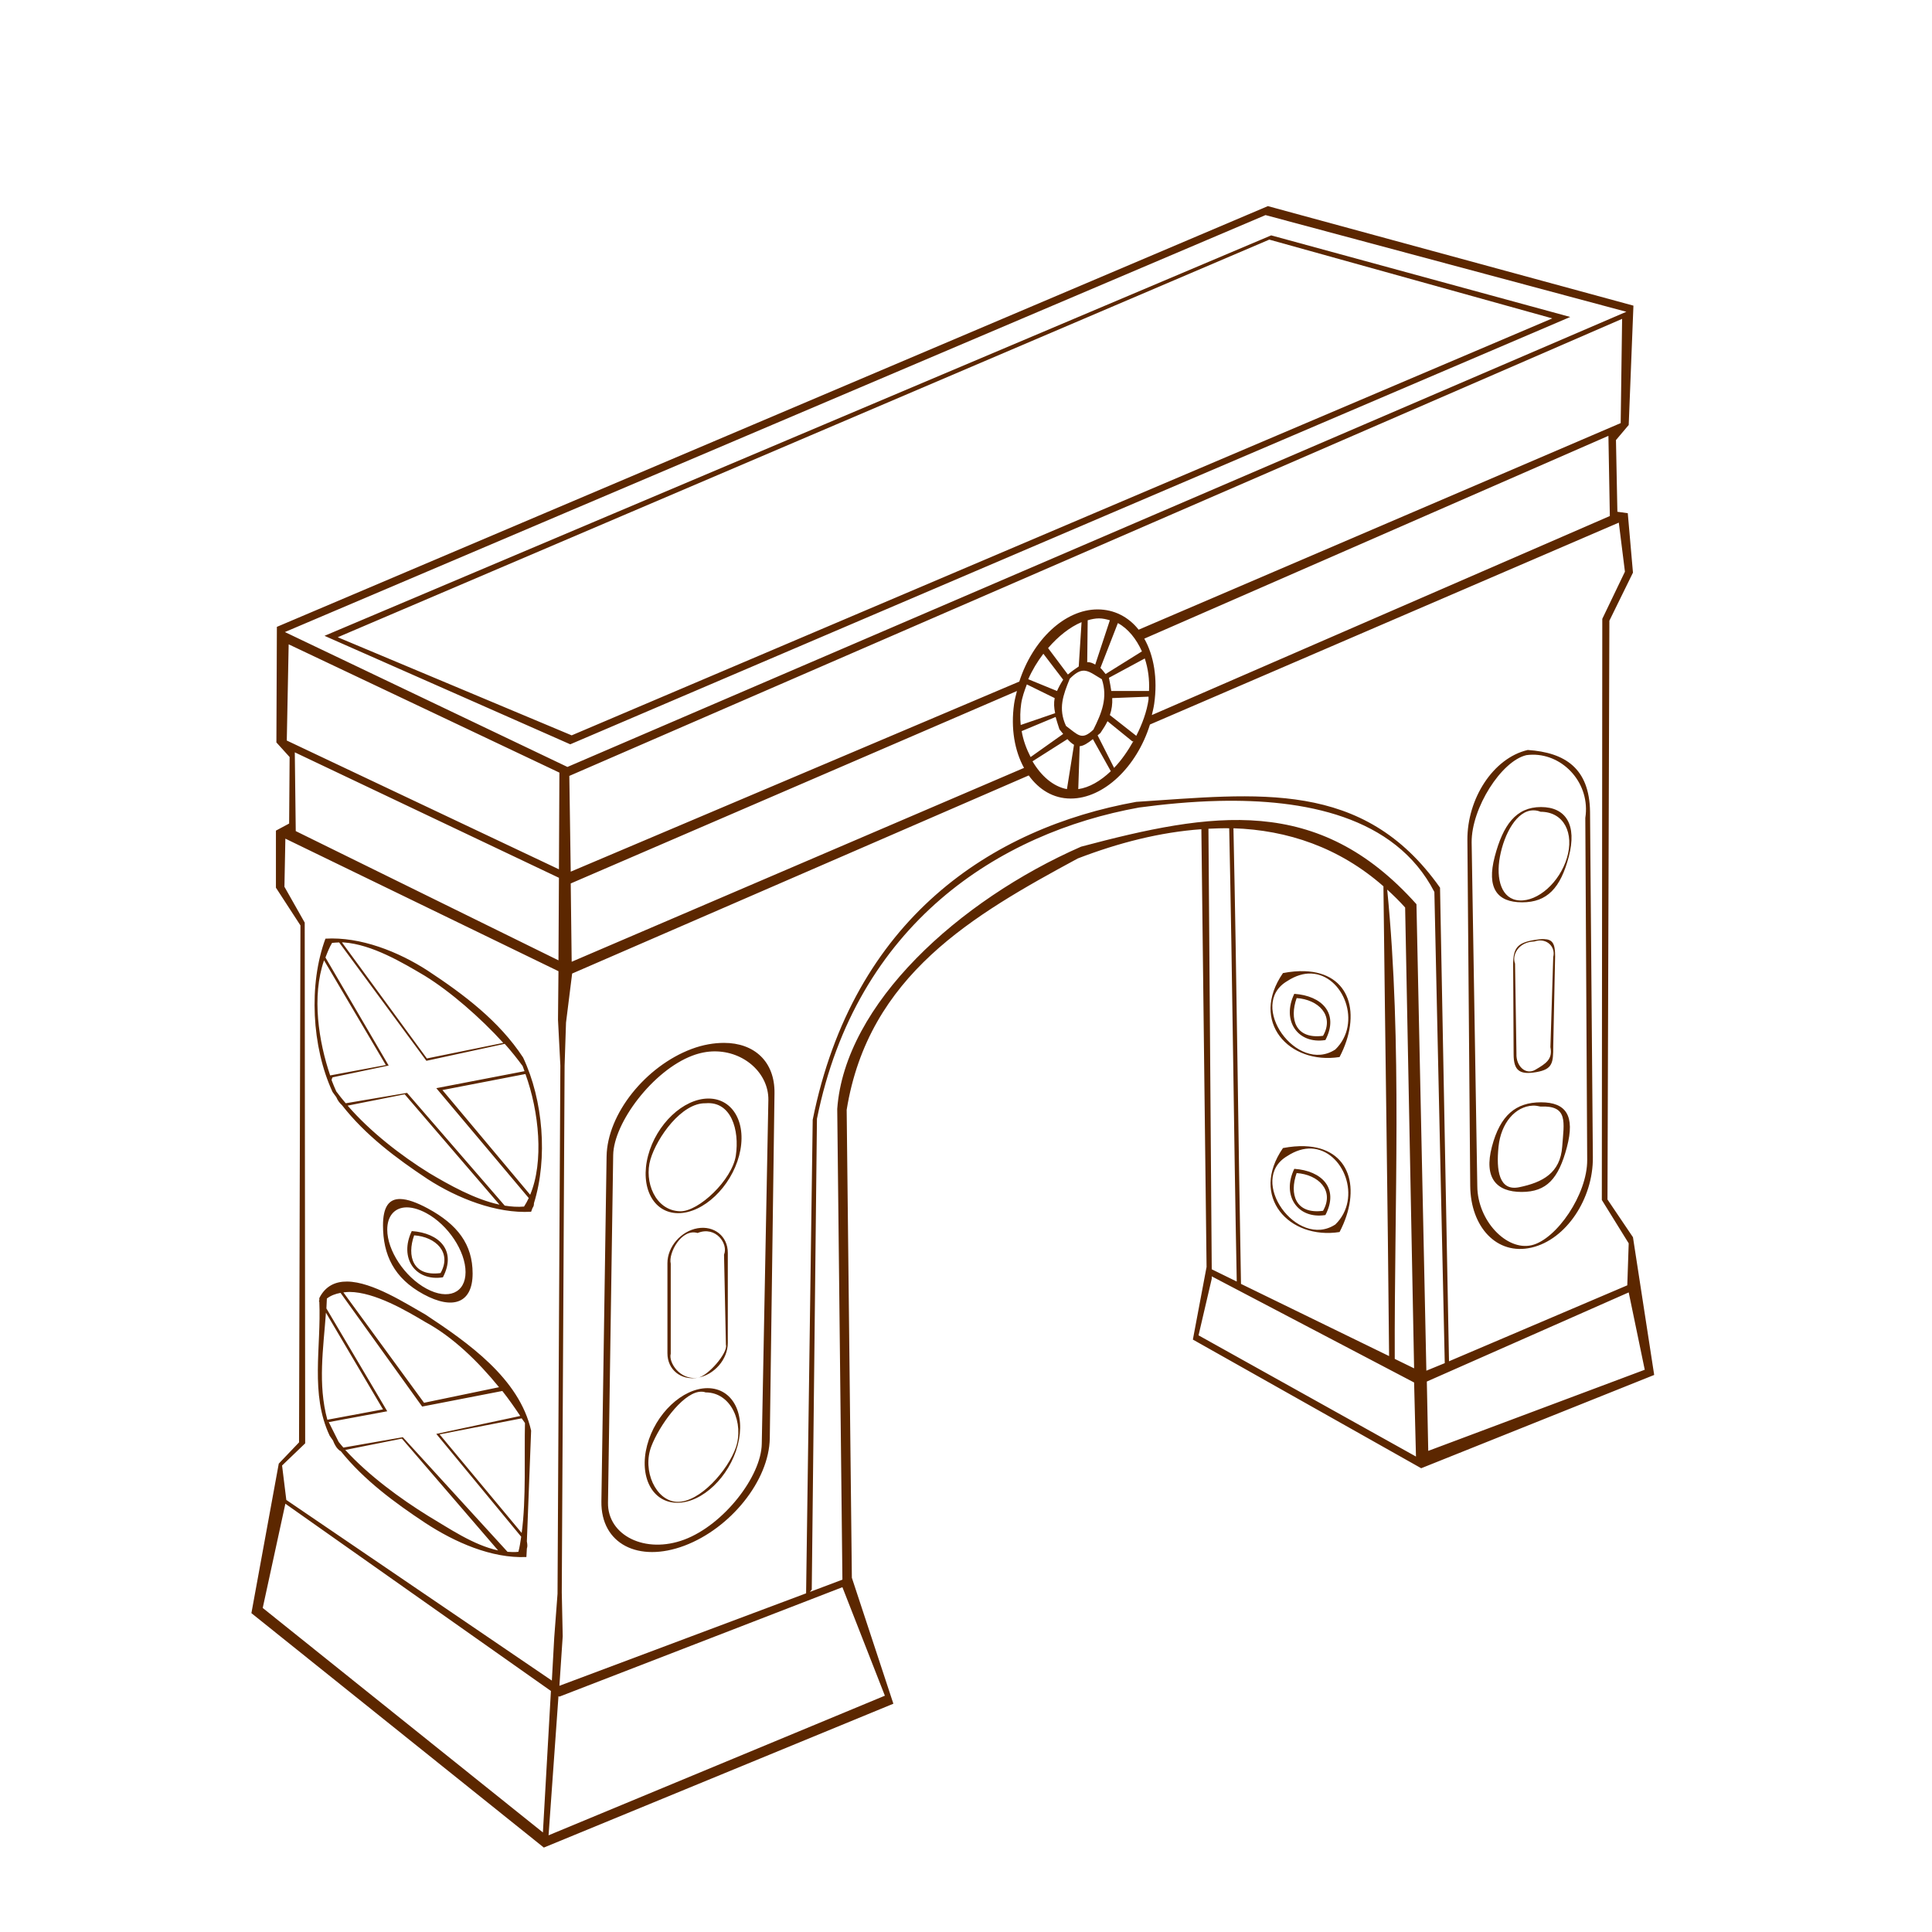
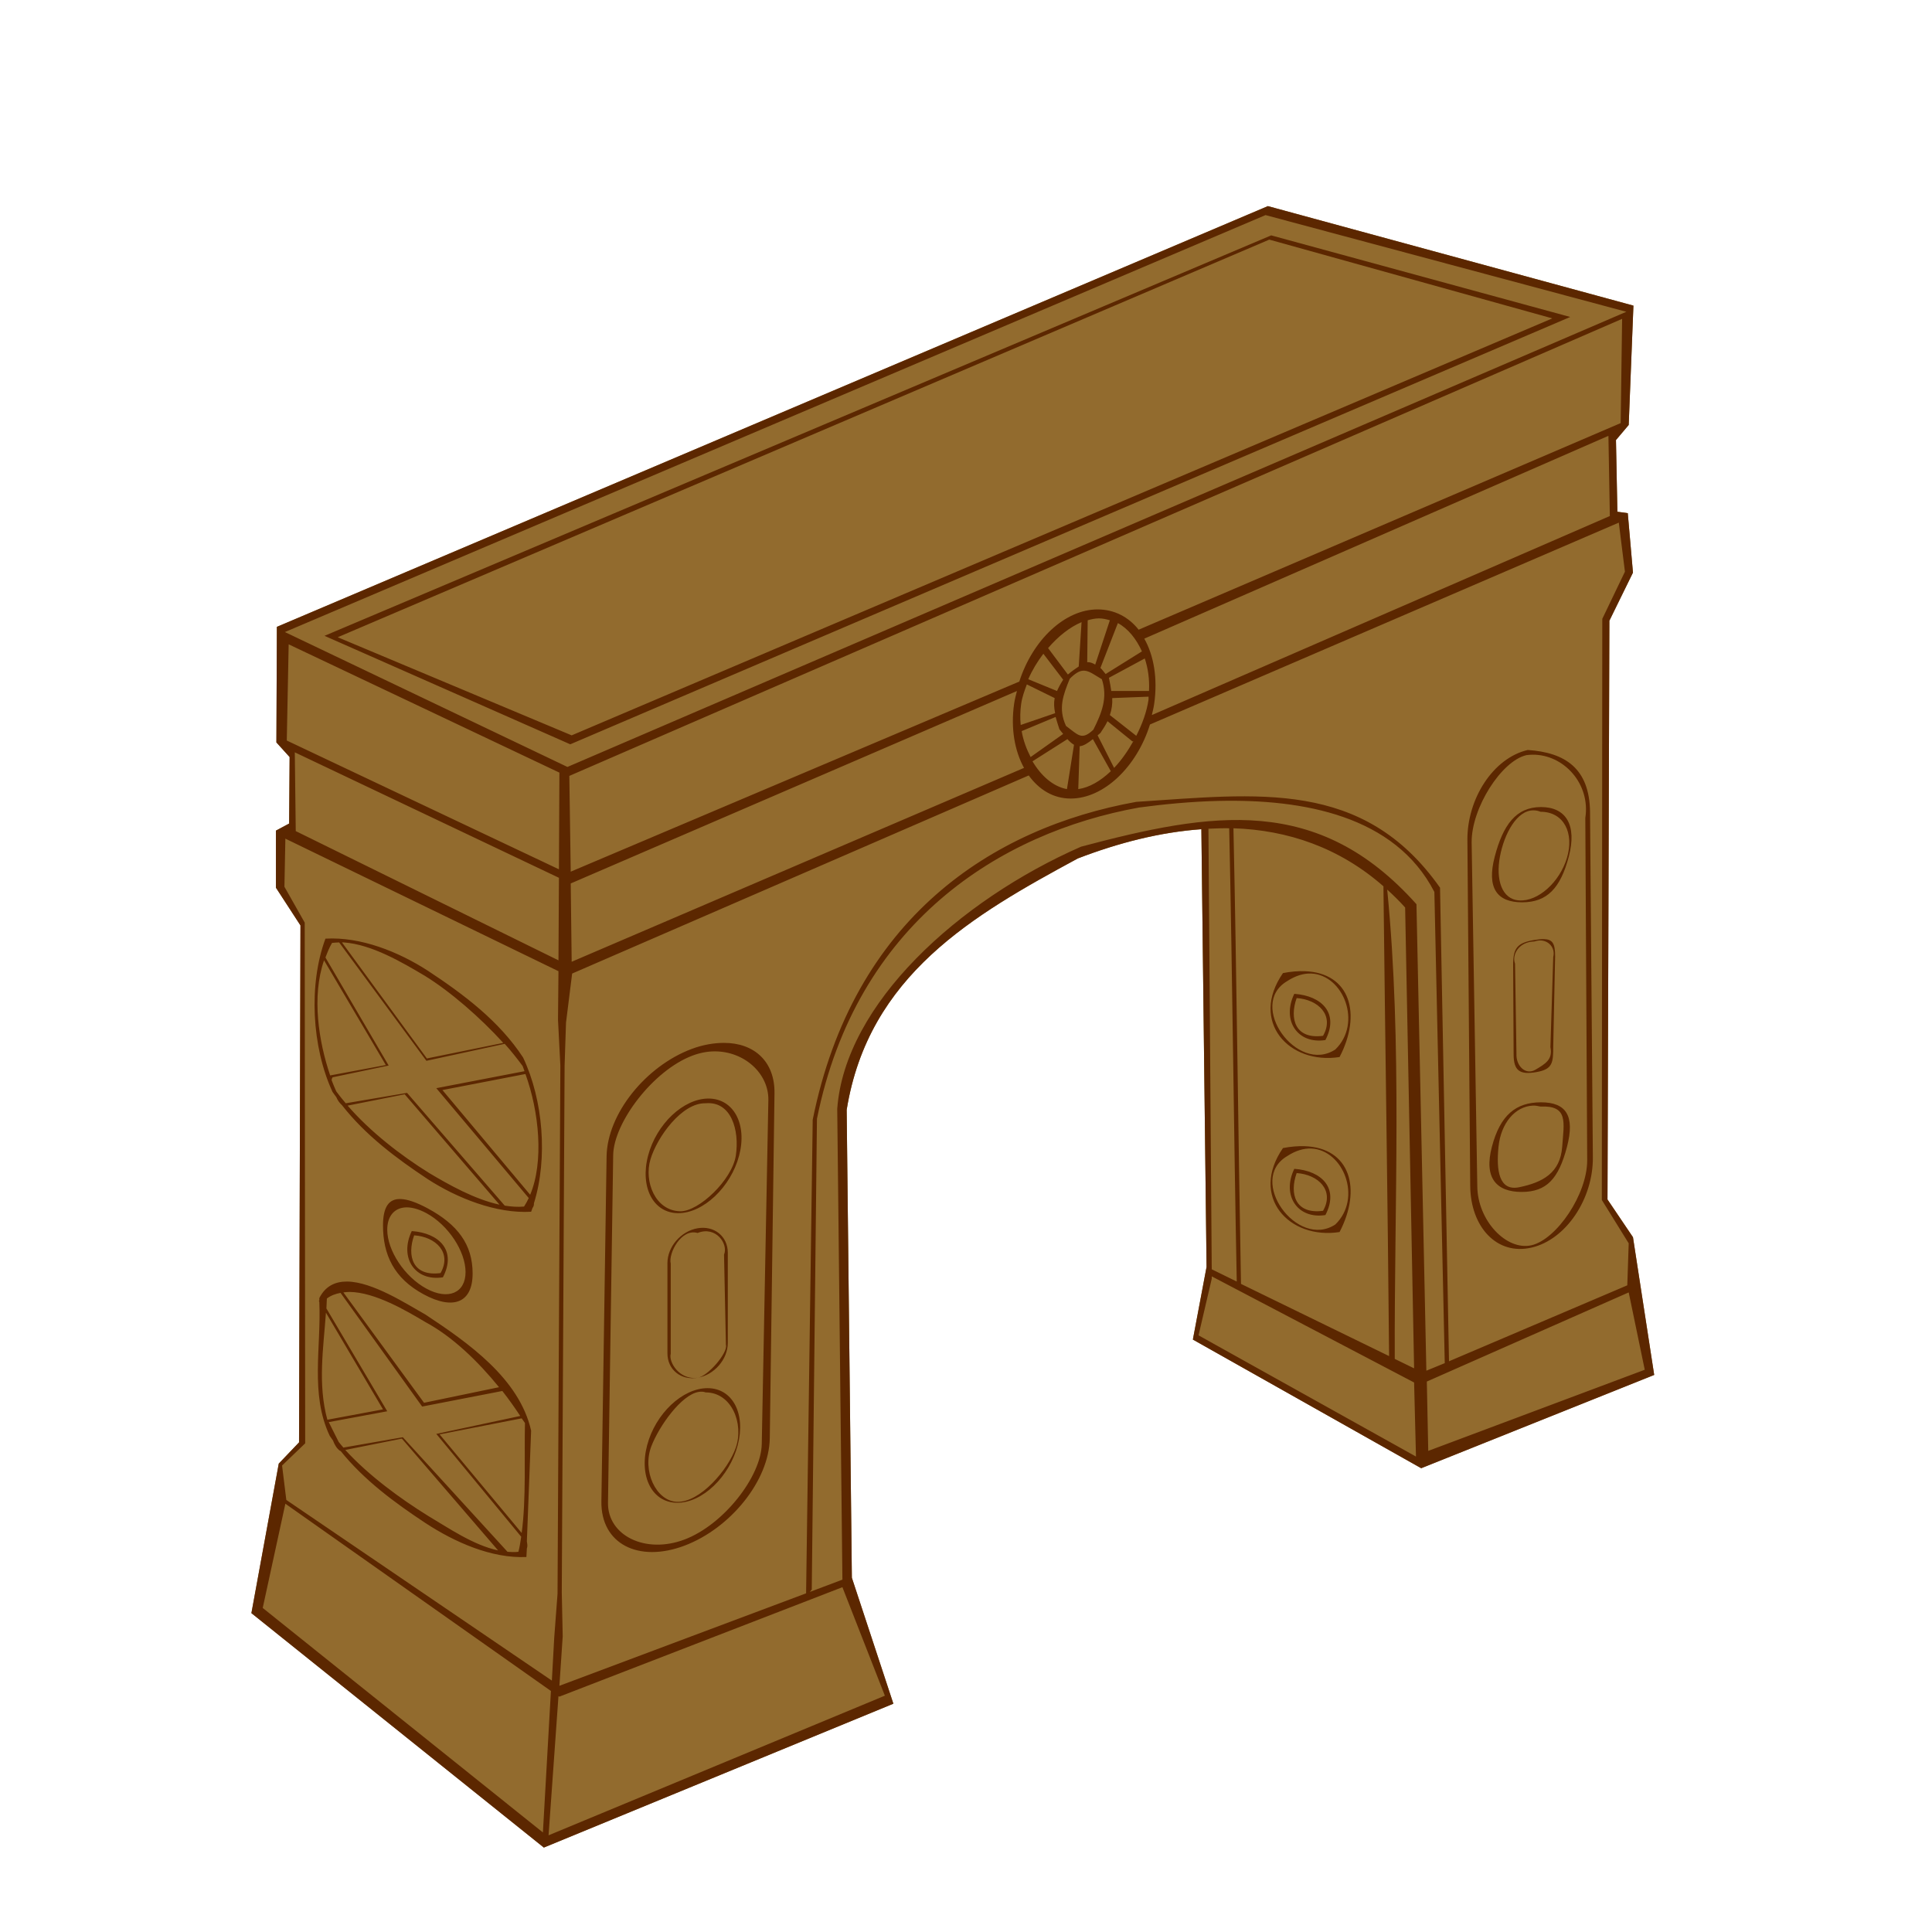
<svg xmlns="http://www.w3.org/2000/svg" xmlns:xlink="http://www.w3.org/1999/xlink" width="128" height="128" id="svg2" version="1.0">
  <defs id="defs4">
-     <filter height="1.424" y="-0.212" width="1.218" x="-0.109" id="filter2892">
-       <feGaussianBlur id="feGaussianBlur2894" stdDeviation="0.721" />
-     </filter>
    <radialGradient r="8.252" fy="222.044" fx="14.207" cy="222.044" cx="14.207" gradientTransform="scale(1.39523,0.716728)" gradientUnits="userSpaceOnUse" id="radialGradient1968" xlink:href="#linearGradient2057" />
    <linearGradient id="linearGradient2057">
      <stop style="stop-color:#000000;stop-opacity:1;" offset="0" id="stop2059" />
      <stop style="stop-color:#000000;stop-opacity:0;" offset="1" id="stop2061" />
    </linearGradient>
  </defs>
+   <g id="g1">
+     <path d="m 84,13.656 -65.656,27.875 -0.031,7.656 0.875,0.969 -0.031,4.406 -0.875,0.469 v 3.781 l 1.625,2.5 -0.094,34.25 -1.344,1.406 -1.812,9.906 19.375,15.531 23.156,-9.531 -2.75,-8.344 -0.344,-31 c 1.441,-8.922 8.369,-12.902 15.312,-16.656 2.69,-1.036 5.461,-1.744 8.188,-1.938 l 0.344,29 -0.906,4.812 15.127,8.523 15.436,-6.18 -1.406,-9.125 -1.688,-2.5 0.125,-38.344 1.562,-3.188 -0.344,-3.938 -0.688,-0.094 -0.094,-4.75 0.844,-1 0.312,-7.906 z" style="fill:#926b2e;fill-rule:evenodd;stroke-width:1px;fill-opacity:1" id="path2" />
+   </g>
  <g id="layer1">
    <path style="fill:#5c2700;fill-opacity:1;fill-rule:evenodd;stroke:none;stroke-width:1px;stroke-linecap:butt;stroke-linejoin:miter;stroke-opacity:1" d="M 84,13.656 L 18.344,41.531 L 18.312,49.188 L 19.188,50.156 L 19.156,54.562 L 18.281,55.031 L 18.281,58.812 L 19.906,61.312 L 19.812,95.562 L 18.469,96.969 L 16.656,106.875 L 36.031,122.406 L 59.188,112.875 L 56.438,104.531 L 56.094,73.531 C 57.534,64.609 64.462,60.629 71.406,56.875 C 74.096,55.839 76.867,55.131 79.594,54.938 L 79.938,83.938 L 79.031,88.75 L 94.158,97.274 L 109.594,91.094 L 108.188,81.969 L 106.5,79.469 L 106.625,41.125 L 108.188,37.938 L 107.844,34 L 107.156,33.906 L 107.062,29.156 L 107.906,28.156 L 108.219,20.25 L 84,13.656 z M 83.844,14.25 L 107.75,20.656 L 37.594,50.812 L 18.875,41.875 L 83.844,14.25 z M 84.219,15.594 L 21.5,42.125 L 37.781,49.312 L 104.031,21 L 84.219,15.594 z M 84.094,15.875 L 102.844,21.094 L 37.875,48.719 L 22.375,42.219 L 84.094,15.875 z M 107.469,21.125 L 107.375,28.031 L 75.438,41.719 C 74.763,40.864 73.807,40.375 72.719,40.375 C 70.547,40.375 68.418,42.394 67.531,45.156 L 37.812,57.75 L 37.719,51.406 L 107.469,21.125 z M 106.562,28.875 L 106.656,34.188 L 76.312,47.375 C 76.371,47.122 76.432,46.886 76.469,46.625 C 76.707,44.947 76.444,43.429 75.812,42.312 L 106.562,28.875 z M 107.25,34.625 L 107.656,37.875 L 106.156,41 L 106.125,79.5 L 107.906,82.375 L 107.812,85.156 L 96,90.188 L 95.406,58.812 C 90.309,51.579 83.302,52.609 75.281,53.125 C 65.715,54.848 56.527,60.852 53.844,74.188 L 53.406,105.562 L 37.062,111.688 L 37.281,108.406 L 37.219,105.5 L 37.406,70.594 L 37.5,67.75 L 37.906,64.5 L 68.156,51.375 C 68.841,52.323 69.79,52.906 70.938,52.906 C 73.128,52.906 75.318,50.805 76.188,48 L 107.25,34.625 z M 72.812,40.969 C 73.058,40.969 73.303,41.028 73.531,41.094 L 72.562,44.031 C 72.382,43.926 72.203,43.853 72.031,43.875 L 72.062,41.094 C 72.319,41.021 72.566,40.969 72.812,40.969 z M 71.656,41.219 L 71.469,44.156 C 71.27,44.289 71.006,44.473 70.75,44.688 L 69.438,42.938 C 70.101,42.164 70.878,41.545 71.656,41.219 z M 74.062,41.281 C 74.742,41.649 75.288,42.335 75.656,43.156 L 73.25,44.656 C 73.121,44.5 73.019,44.355 72.906,44.25 L 74.062,41.281 z M 19.125,42.688 L 37.062,51.188 L 37.031,57.594 L 19,49.062 L 19.125,42.688 z M 69.125,43.312 L 70.438,45.031 C 70.26,45.308 70.126,45.559 70.031,45.781 L 68.125,45 C 68.383,44.403 68.73,43.832 69.125,43.312 z M 75.844,43.625 C 76.066,44.287 76.163,45.015 76.125,45.781 L 73.625,45.781 C 73.587,45.514 73.538,45.24 73.469,44.906 L 75.844,43.625 z M 71.719,44.438 C 72.12,44.391 72.461,44.692 73,45 C 73.409,46.226 72.986,47.248 72.438,48.344 C 71.655,49.088 71.424,48.682 70.625,48.094 C 70.094,46.943 70.434,46.048 70.875,44.969 C 71.216,44.623 71.478,44.466 71.719,44.438 z M 68.031,45.344 L 69.875,46.25 C 69.811,46.571 69.831,46.894 69.906,47.25 L 67.625,48.031 C 67.577,47.567 67.589,47.096 67.656,46.625 C 67.718,46.192 67.871,45.771 68.031,45.344 z M 67.375,45.781 C 67.308,46.057 67.228,46.338 67.188,46.625 C 66.953,48.275 67.231,49.757 67.844,50.875 L 37.875,63.719 L 37.812,58.531 L 67.375,45.781 z M 76.094,46.156 C 76.087,46.219 76.103,46.281 76.094,46.344 C 75.981,47.142 75.679,47.967 75.281,48.75 L 73.531,47.375 C 73.66,47.004 73.707,46.638 73.688,46.25 L 76.094,46.156 z M 69.938,47.5 C 70,47.745 70.09,47.997 70.188,48.312 C 70.277,48.436 70.358,48.522 70.438,48.625 L 68.281,50.156 C 68.01,49.629 67.793,49.059 67.688,48.438 L 69.938,47.5 z M 73.375,47.781 L 75.031,49.125 L 75.094,49.094 C 74.726,49.748 74.299,50.369 73.812,50.875 L 72.719,48.719 C 72.788,48.659 72.831,48.63 72.906,48.562 C 73.103,48.272 73.258,48.023 73.375,47.781 z M 70.719,48.969 C 70.873,49.14 71.023,49.267 71.156,49.344 L 70.688,52.281 C 69.774,52.113 68.97,51.399 68.406,50.438 L 70.719,48.969 z M 72.406,48.969 L 73.594,51.094 C 72.912,51.744 72.165,52.18 71.438,52.281 L 71.531,49.438 C 71.773,49.425 72.069,49.24 72.406,48.969 z M 101.219,49.688 C 98.915,50.223 97.198,52.936 97.219,55.656 L 97.406,78.562 C 97.427,81.283 99.165,83.192 101.469,82.656 C 103.773,82.12 105.552,79.408 105.531,76.688 L 105.344,53.781 C 105.305,50.898 103.684,49.854 101.219,49.688 z M 19.531,49.844 L 37.031,58.156 L 37,63.625 L 19.594,55.062 L 19.531,49.844 z M 101.531,50 C 103.62,49.98 105.382,51.947 105.031,54.188 L 105.156,76.844 C 105.174,79.123 103.122,82.116 101.469,82.5 C 99.816,82.884 97.892,80.873 97.875,78.594 L 97.5,55.812 C 97.483,53.534 99.472,50.416 101.125,50.031 C 101.267,50.012 101.392,50.001 101.531,50 z M 80.75,53.062 C 86.338,52.935 92.425,54.036 95.031,59.094 L 95.719,90.312 L 94.5,90.812 L 93.844,59.906 C 87.314,52.598 80.29,53.792 71.625,56.094 C 63.519,59.65 55.968,66.513 55.469,73.469 L 55.812,104.656 L 53.656,105.469 L 53.781,105.312 L 54.125,74.125 C 56.727,61.192 66.204,55.169 75.469,53.5 C 77.07,53.286 78.887,53.105 80.75,53.062 z M 102.094,53.469 C 100.434,53.469 99.582,54.661 99.031,56.75 C 98.481,58.839 99.184,59.781 100.844,59.781 C 102.504,59.781 103.387,58.839 103.938,56.75 C 104.488,54.661 103.754,53.469 102.094,53.469 z M 101.594,53.688 C 101.751,53.688 101.896,53.712 102.062,53.781 C 103.631,53.781 104.304,55.215 103.812,56.844 C 103.327,58.453 101.9,59.731 100.656,59.656 C 99.489,59.586 99.09,58.266 99.375,56.75 C 99.659,55.235 100.496,53.681 101.594,53.688 z M 81.438,54.875 C 81.659,65.108 81.737,74.671 81.938,84.906 L 80.281,84.094 L 80.062,54.906 C 80.521,54.884 80.983,54.867 81.438,54.875 z M 81.719,54.875 C 85.306,54.993 88.732,56.15 91.656,58.719 C 91.774,69.094 91.939,79.468 92.031,89.844 L 82.219,85.062 C 82.027,74.885 81.939,65.051 81.719,54.875 z M 18.906,55.562 L 37,64.344 L 36.969,67.562 L 37.125,70.594 L 36.938,105.594 L 36.719,108.5 L 36.562,111.344 L 18.969,99.375 L 18.688,97.094 L 20.219,95.625 L 20.188,61.125 L 18.844,58.75 L 18.906,55.562 z M 91.906,58.938 C 92.311,59.308 92.71,59.696 93.094,60.125 L 93.688,90.656 L 92.406,90.031 C 92.37,79.703 92.916,69.221 91.906,58.938 z M 21.562,62.188 C 20.44,65.207 20.649,69.355 22.031,72.344 C 22.11,72.463 22.199,72.571 22.281,72.688 C 22.368,72.901 22.497,73.077 22.656,73.219 C 24.203,75.202 26.252,76.741 28.344,78.125 C 30.289,79.382 32.876,80.416 35.188,80.281 C 35.218,80.2 35.252,80.114 35.281,80.031 C 35.345,79.948 35.38,79.852 35.375,79.719 C 36.302,76.746 35.989,72.882 34.656,70.062 C 33.069,67.642 30.732,65.886 28.344,64.312 C 26.396,63.049 23.882,62.052 21.562,62.188 z M 102.312,62.219 C 102.129,62.211 101.899,62.234 101.625,62.281 C 100.531,62.469 100.25,62.808 100.25,63.906 L 100.281,69.844 C 100.281,70.942 100.687,71.219 101.781,71.031 C 102.875,70.843 102.906,70.411 102.906,69.312 L 103.031,63.344 C 103.031,62.52 102.864,62.241 102.312,62.219 z M 101.938,62.312 C 102.568,62.249 103.064,62.781 102.906,63.406 L 102.719,69.375 C 102.882,70.182 102.411,70.471 101.719,70.875 C 101.073,71.252 100.43,70.616 100.469,69.812 L 100.375,63.844 C 100.155,63.272 100.606,62.397 101.656,62.375 C 101.751,62.341 101.847,62.322 101.938,62.312 z M 22.469,62.438 L 28.25,70.281 L 33.438,69.156 C 33.883,69.651 34.278,70.154 34.625,70.625 C 34.67,70.733 34.707,70.857 34.75,70.969 L 28.906,72.094 L 35.031,79.375 C 34.937,79.573 34.835,79.763 34.719,79.938 C 34.308,79.975 33.868,79.945 33.438,79.875 L 26.969,72.406 L 22.906,73.094 C 22.69,72.837 22.472,72.575 22.281,72.312 C 22.179,72.076 22.065,71.827 21.969,71.562 C 21.978,71.493 21.992,71.439 22.031,71.375 L 25.75,70.594 L 21.562,63.438 C 21.689,63.107 21.819,62.77 22,62.469 C 22.155,62.453 22.312,62.443 22.469,62.438 z M 22.656,62.438 C 22.698,62.439 22.739,62.434 22.781,62.438 C 24.644,62.574 26.644,63.76 28.156,64.656 C 29.848,65.701 31.816,67.414 33.344,69.094 L 28.281,70.125 L 22.656,62.438 z M 21.469,63.625 L 25.562,70.562 L 21.875,71.25 C 21.114,69.017 20.638,66.018 21.469,63.625 z M 86.438,64.344 C 86.005,64.329 85.525,64.368 85,64.469 C 82.776,67.685 85.405,70.554 88.75,70.031 C 90.232,67.19 89.467,64.448 86.438,64.344 z M 86.875,64.5 C 89.009,64.592 90.266,67.789 88.469,69.531 C 85.936,71.193 82.614,66.57 85.281,65 C 85.841,64.635 86.383,64.479 86.875,64.5 z M 85.75,65.844 C 84.897,67.614 85.972,69.194 87.812,68.906 C 88.735,67.131 87.575,65.972 85.75,65.844 z M 85.906,66.125 C 87.336,66.222 88.428,67.266 87.656,68.625 C 85.816,68.871 85.416,67.505 85.906,66.125 z M 47.969,69.094 C 47.307,69.094 46.571,69.214 45.812,69.5 C 42.778,70.643 40.229,73.796 40.188,76.625 L 39.844,99.469 C 39.802,102.298 42.309,103.549 45.344,102.406 C 48.378,101.264 50.958,98.11 51,95.281 L 51.312,72.438 C 51.344,70.316 49.955,69.093 47.969,69.094 z M 47.312,69.656 C 49.31,69.635 50.932,71.122 50.906,72.875 L 50.469,95.656 C 50.437,97.813 47.947,101.02 45.344,102 C 42.74,102.98 40.25,101.719 40.281,99.562 L 40.625,76.531 C 40.657,74.374 43.271,70.918 45.875,69.938 C 46.363,69.754 46.852,69.661 47.312,69.656 z M 34.812,71.156 C 35.717,73.652 36.044,76.97 35.125,79.156 L 29.312,72.219 L 34.812,71.156 z M 26.812,72.5 L 33.094,79.812 C 31.442,79.457 29.742,78.492 28.438,77.719 C 26.562,76.556 24.535,74.986 23.031,73.25 L 26.812,72.5 z M 46.938,72.781 C 45.278,72.781 43.488,74.474 42.938,76.562 C 42.387,78.651 43.278,80.375 44.938,80.375 C 46.597,80.375 48.418,78.651 48.969,76.562 C 49.519,74.474 48.597,72.781 46.938,72.781 z M 102.094,73.031 C 100.434,73.031 99.394,73.88 98.844,75.969 C 98.293,78.057 99.153,78.969 100.812,78.969 C 102.472,78.969 103.262,78.089 103.812,76 C 104.363,73.911 103.754,73.031 102.094,73.031 z M 46.75,73.094 C 48.447,72.943 49.004,74.871 48.75,76.562 C 48.509,78.164 46.29,80.279 45.062,80.25 C 43.403,80.21 42.659,78.276 43.094,76.812 C 43.528,75.352 45.165,73.052 46.75,73.094 z M 101.562,73.25 C 101.731,73.243 101.886,73.274 102.062,73.312 C 103.912,73.228 103.619,74.341 103.5,75.969 C 103.372,77.718 102.201,78.336 100.656,78.656 C 99.312,78.935 99.12,77.546 99.281,75.969 C 99.44,74.418 100.381,73.296 101.562,73.25 z M 86.438,75.938 C 86.005,75.923 85.525,75.962 85,76.062 C 82.776,79.279 85.405,82.148 88.75,81.625 C 90.232,78.784 89.467,76.042 86.438,75.938 z M 86.875,76.094 C 89.009,76.186 90.266,79.383 88.469,81.125 C 85.936,82.787 82.614,78.163 85.281,76.594 C 85.841,76.228 86.383,76.073 86.875,76.094 z M 85.75,77.438 C 84.897,79.208 85.972,80.788 87.812,80.5 C 88.735,78.725 87.575,77.566 85.75,77.438 z M 85.906,77.719 C 87.336,77.816 88.428,78.86 87.656,80.219 C 85.816,80.464 85.416,79.099 85.906,77.719 z M 26.531,79.438 C 25.756,79.418 25.375,79.977 25.375,81.188 C 25.375,83.125 26.092,84.684 28.062,85.75 C 30.033,86.816 31.312,86.312 31.312,84.375 C 31.312,82.438 30.314,81.129 28.344,80.062 C 27.605,79.663 26.996,79.449 26.531,79.438 z M 26.781,80 C 27.195,79.954 27.708,80.082 28.25,80.375 C 29.695,81.157 30.844,82.901 30.844,84.281 C 30.844,85.662 29.695,86.157 28.25,85.375 C 26.805,84.593 25.656,82.849 25.656,81.469 C 25.656,80.606 26.092,80.076 26.781,80 z M 46.219,81.375 C 45.125,81.563 44.219,82.589 44.219,83.688 L 44.219,89.656 C 44.219,90.754 45.125,91.469 46.219,91.281 C 45.022,91.446 44.282,90.244 44.438,89.688 L 44.438,83.719 C 44.268,83.043 45.135,81.37 46.219,81.688 C 47.42,81.201 48.269,82.403 47.969,83.125 L 48.094,89.094 C 48.243,89.628 46.886,91.19 46.219,91.281 C 47.313,91.093 48.219,90.067 48.219,88.969 L 48.219,83 C 48.219,81.902 47.313,81.187 46.219,81.375 z M 27.281,81.562 C 26.429,83.333 27.503,84.913 29.344,84.625 C 30.266,82.85 29.106,81.691 27.281,81.562 z M 27.438,81.844 C 28.867,81.941 29.959,82.985 29.188,84.344 C 27.347,84.589 26.947,83.224 27.438,81.844 z M 80.281,84.562 L 93.688,91.594 L 93.812,96.5 L 79.406,88.469 L 80.281,84.719 L 80.281,84.562 z M 23,84.906 C 22.233,84.898 21.561,85.192 21.156,86 C 21.159,86.052 21.154,86.104 21.156,86.156 L 21.125,86.188 L 21.156,86.25 C 21.29,89.256 20.534,92.354 21.844,95.125 C 21.914,95.232 21.989,95.333 22.062,95.438 C 22.167,95.716 22.307,95.966 22.531,96.125 L 22.562,96.125 C 24.103,98.049 26.14,99.551 28.188,100.906 C 30.131,102.176 32.565,103.259 34.875,103.156 L 34.906,102.594 C 34.957,102.463 34.941,102.311 34.906,102.125 L 35.188,94.781 C 34.4,91.312 30.995,88.952 28.188,87.094 C 26.914,86.38 24.688,84.924 23,84.906 z M 23.156,85.594 C 24.834,85.608 26.916,86.836 28.188,87.594 C 29.979,88.557 31.673,90.194 33.062,91.906 L 28.094,92.938 L 22.75,85.625 C 22.884,85.61 23.016,85.593 23.156,85.594 z M 107.906,85.625 L 108.969,90.75 L 94.625,96.125 L 94.531,91.531 L 107.906,85.625 z M 22.562,85.656 L 27.969,93.188 L 33.281,92.156 C 33.715,92.706 34.112,93.275 34.469,93.812 L 28.906,95 L 34.531,101.812 C 34.475,102.166 34.43,102.514 34.344,102.812 C 34.106,102.837 33.865,102.831 33.625,102.812 L 26.688,95.219 L 22.75,95.906 C 22.64,95.783 22.541,95.656 22.438,95.531 L 21.781,94.219 L 25.656,93.5 L 21.625,86.688 C 21.639,86.47 21.648,86.249 21.656,86.031 C 21.926,85.825 22.232,85.717 22.562,85.656 z M 21.594,86.969 L 25.375,93.375 L 21.688,94.062 C 21.043,91.696 21.426,89.336 21.594,86.969 z M 46.875,91.969 C 45.215,91.969 43.425,93.661 42.875,95.75 C 42.325,97.839 43.215,99.563 44.875,99.562 C 46.535,99.562 48.325,97.839 48.875,95.75 C 49.425,93.661 48.535,91.969 46.875,91.969 z M 46.281,92.219 C 46.445,92.191 46.604,92.195 46.75,92.25 C 48.476,92.25 49.297,94.318 48.75,95.906 C 48.249,97.36 46.38,99.56 44.844,99.5 C 43.462,99.446 42.526,97.441 43.156,95.812 C 43.674,94.473 45.138,92.413 46.281,92.219 z M 34.562,93.969 C 34.632,94.075 34.716,94.177 34.781,94.281 C 34.727,96.347 34.868,99.346 34.562,101.562 L 29.125,95.031 L 34.562,93.969 z M 26.625,95.312 L 33,102.719 C 31.361,102.37 29.731,101.241 28.375,100.438 C 26.535,99.301 24.423,97.755 22.875,96.062 L 26.625,95.312 z M 18.906,99.625 L 36.5,112.031 L 35.969,121.406 L 17.406,106.531 L 18.906,99.625 z M 58.625,112.344 L 36.344,121.594 L 37,112.375 L 37.062,112.406 L 55.812,105.156 L 58.625,112.344 z" id="path2308" />
  </g>
</svg>
